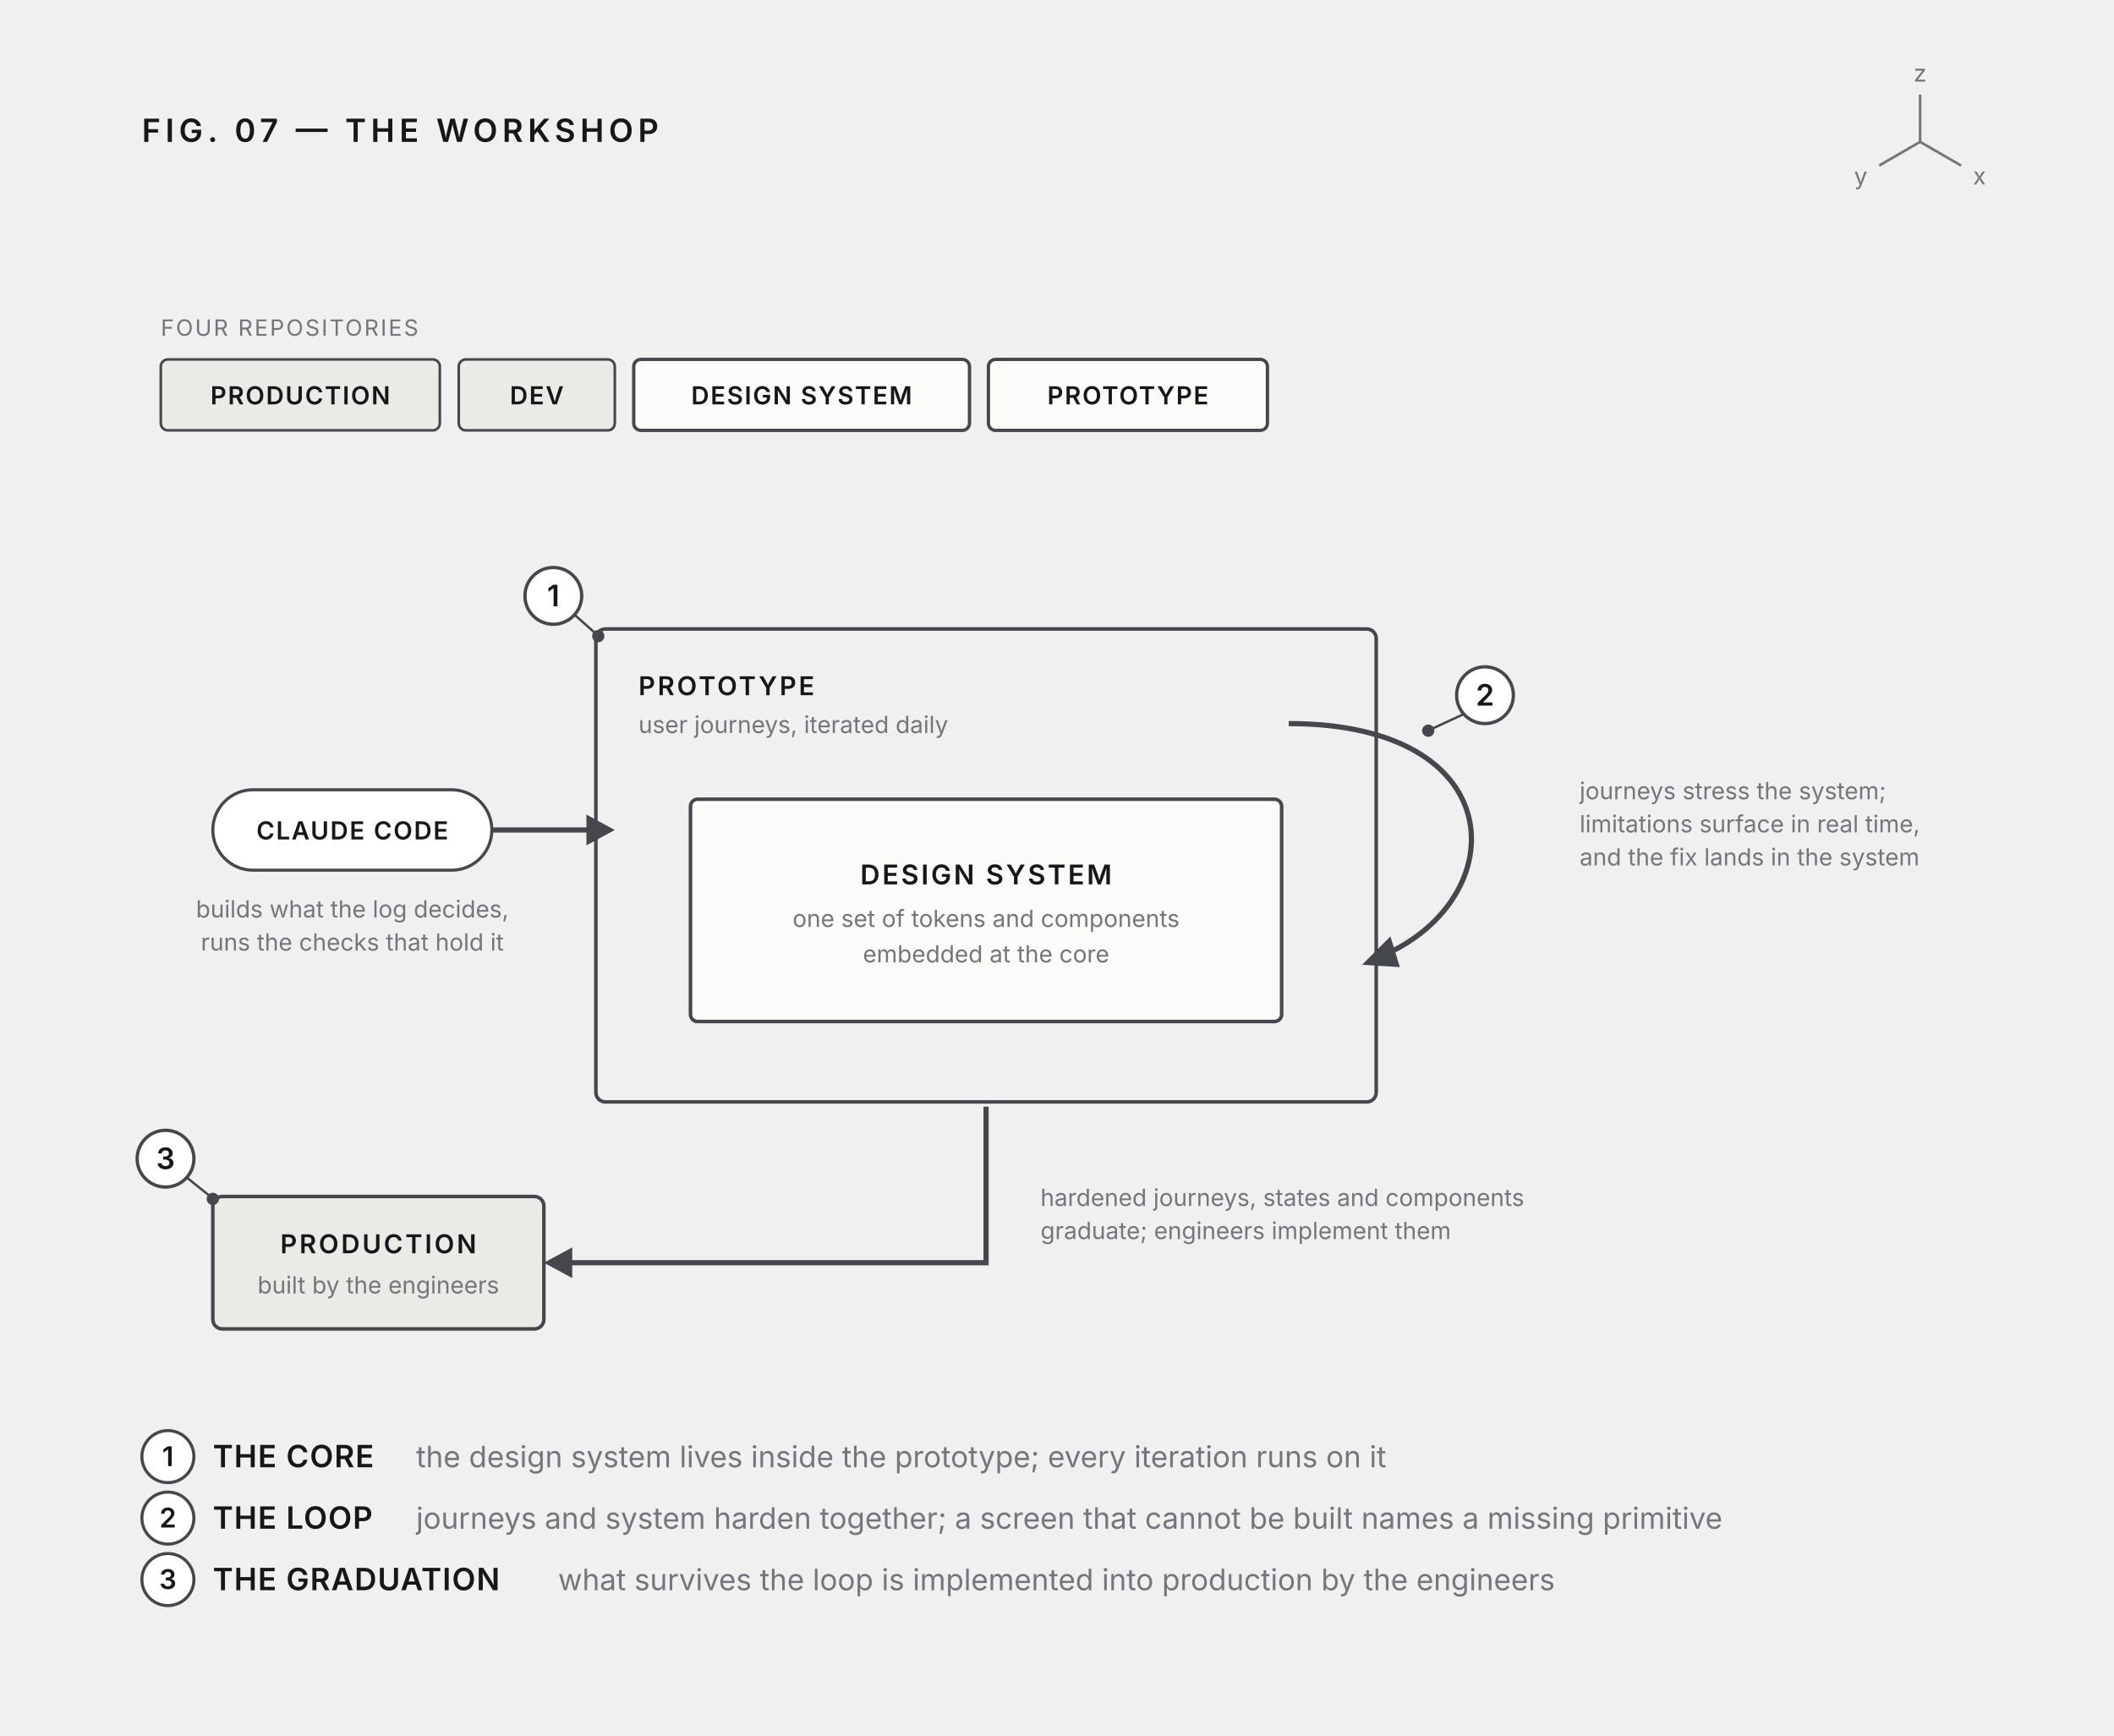
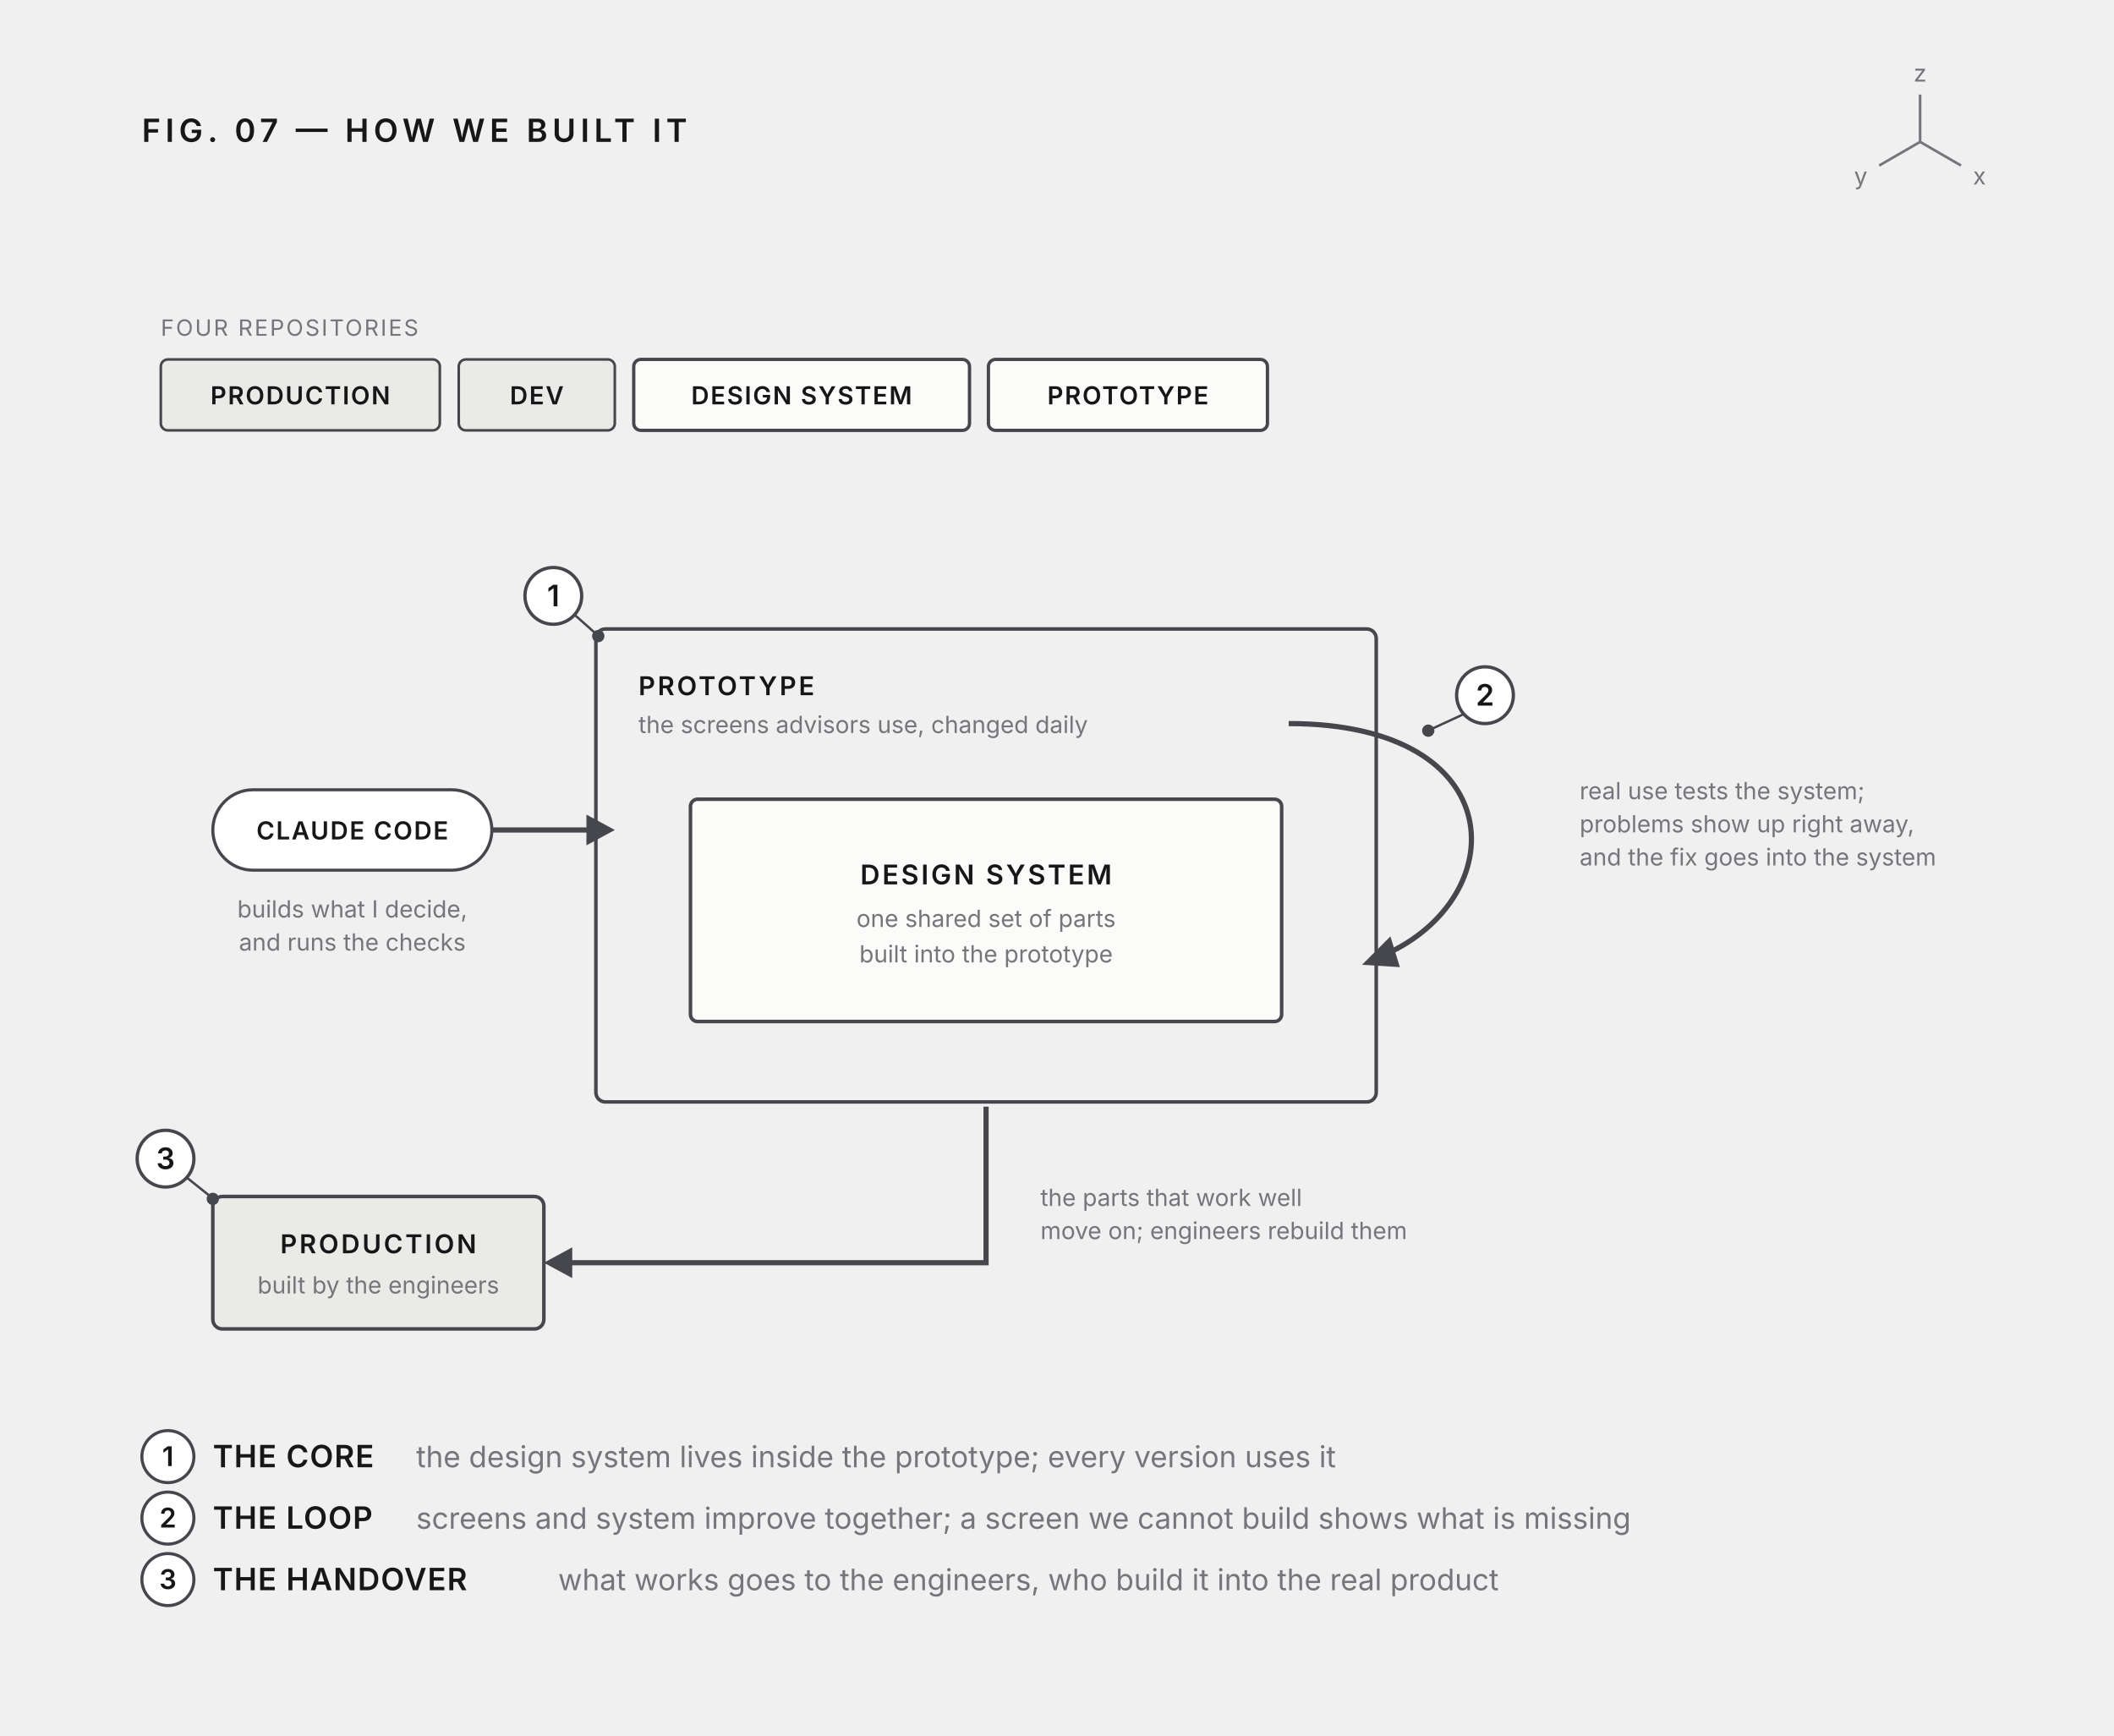
<svg xmlns="http://www.w3.org/2000/svg" viewBox="0 90 894 734" font-family="'Libre Franklin', Inter, 'Helvetica Neue', Arial, sans-serif">
-   <text x="60" y="150" font-size="13.5" font-weight="600" fill="#17171a" letter-spacing="2">FIG. 07 — THE WORKSHOP</text>
+   <text x="60" y="150" font-size="13.5" font-weight="600" fill="#17171a" letter-spacing="2">FIG. 07 — HOW WE BUILT IT</text>
  <line x1="812" y1="150" x2="829.3" y2="160" stroke="#75757b" stroke-width="1.1" />
  <text x="837.1" y="168" font-size="10" fill="#75757b" text-anchor="middle">x</text>
  <line x1="812" y1="150" x2="794.7" y2="160" stroke="#75757b" stroke-width="1.1" />
  <text x="786.9" y="168" font-size="10" fill="#75757b" text-anchor="middle">y</text>
  <line x1="812" y1="150" x2="812" y2="130" stroke="#75757b" stroke-width="1.1" />
  <text x="812" y="124.5" font-size="10" fill="#75757b" text-anchor="middle">z</text>
  <text x="68" y="232" font-size="9.5" fill="#75757b" letter-spacing=".8">FOUR REPOSITORIES</text>
  <rect x="68" y="242" width="118" height="30" rx="3" fill="#eaeae7" stroke="#46464d" stroke-width="1.1" />
  <text x="127" y="261" font-size="10.5" font-weight="600" fill="#17171a" letter-spacing=".6" text-anchor="middle">PRODUCTION</text>
  <rect x="194" y="242" width="66" height="30" rx="3" fill="#eaeae7" stroke="#46464d" stroke-width="1.1" />
  <text x="227" y="261" font-size="10.5" font-weight="600" fill="#17171a" letter-spacing=".6" text-anchor="middle">DEV</text>
  <rect x="268" y="242" width="142" height="30" rx="3" fill="#fbfbfa" stroke="#46464d" stroke-width="1.4" />
  <text x="339" y="261" font-size="10.5" font-weight="600" fill="#17171a" letter-spacing=".6" text-anchor="middle">DESIGN SYSTEM</text>
  <rect x="418" y="242" width="118" height="30" rx="3" fill="#fbfbfa" stroke="#46464d" stroke-width="1.4" />
  <text x="477" y="261" font-size="10.5" font-weight="600" fill="#17171a" letter-spacing=".6" text-anchor="middle">PROTOTYPE</text>
  <rect x="252" y="356" width="330" height="200" rx="4" fill="none" stroke="#46464d" stroke-width="1.5" />
  <text x="270" y="384" font-size="11" font-weight="600" fill="#17171a" letter-spacing="1">PROTOTYPE</text>
-   <text x="270" y="400" font-size="10" fill="#75757b">user journeys, iterated daily</text>
+   <text x="270" y="400" font-size="10" fill="#75757b">the screens advisors use, changed daily</text>
  <rect x="292" y="428" width="250" height="94" rx="3" fill="#fbfbfa" stroke="#46464d" stroke-width="1.5" />
  <text x="417" y="464" font-size="11.5" font-weight="600" fill="#17171a" letter-spacing="1" text-anchor="middle">DESIGN SYSTEM</text>
-   <text x="417" y="482" font-size="10" fill="#75757b" text-anchor="middle">one set of tokens and components</text>
-   <text x="417" y="497" font-size="10" fill="#75757b" text-anchor="middle">embedded at the core</text>
+   <text x="417" y="482" font-size="10" fill="#75757b" text-anchor="middle">one shared set of parts</text>
+   <text x="417" y="497" font-size="10" fill="#75757b" text-anchor="middle">built into the prototype</text>
  <rect x="90" y="424" width="118" height="34" rx="17" fill="#ffffff" stroke="#46464d" stroke-width="1.3" />
  <text x="149" y="445" font-size="10.5" font-weight="600" fill="#17171a" letter-spacing=".6" text-anchor="middle">CLAUDE CODE</text>
  <polyline points="208,441 250,441" fill="none" stroke="#46464d" stroke-width="2.2" />
  <polygon points="260,441 248,434.5 248,447.5" fill="#46464d" />
-   <text x="149" y="478" font-size="10" fill="#75757b" text-anchor="middle">builds what the log decides,</text>
-   <text x="149" y="492" font-size="10" fill="#75757b" text-anchor="middle">runs the checks that hold it</text>
+   <text x="149" y="478" font-size="10" fill="#75757b" text-anchor="middle">builds what I decide,</text>
+   <text x="149" y="492" font-size="10" fill="#75757b" text-anchor="middle">and runs the checks</text>
  <path d="M 545 396 C 640 396 640 470 585 494" fill="none" stroke="#46464d" stroke-width="2.2" />
  <polygon points="576,498 588,486 592,499" fill="#46464d" />
-   <text x="668" y="428" font-size="10" fill="#75757b">journeys stress the system;</text>
-   <text x="668" y="442" font-size="10" fill="#75757b">limitations surface in real time,</text>
-   <text x="668" y="456" font-size="10" fill="#75757b">and the fix lands in the system</text>
+   <text x="668" y="428" font-size="10" fill="#75757b">real use tests the system;</text>
+   <text x="668" y="442" font-size="10" fill="#75757b">problems show up right away,</text>
+   <text x="668" y="456" font-size="10" fill="#75757b">and the fix goes into the system</text>
  <polyline points="417,558 417,624 240,624" fill="none" stroke="#46464d" stroke-width="2.2" />
  <polygon points="230,624 242,617.5 242,630.5" fill="#46464d" />
  <rect x="90" y="596" width="140" height="56" rx="4" fill="#eaeae7" stroke="#46464d" stroke-width="1.5" />
  <text x="160" y="620" font-size="11" font-weight="600" fill="#17171a" letter-spacing="1" text-anchor="middle">PRODUCTION</text>
  <text x="160" y="637" font-size="10" fill="#75757b" text-anchor="middle">built by the engineers</text>
-   <text x="440" y="600" font-size="10" fill="#75757b">hardened journeys, states and components</text>
-   <text x="440" y="614" font-size="10" fill="#75757b">graduate; engineers implement them</text>
+   <text x="440" y="600" font-size="10" fill="#75757b">the parts that work well</text>
+   <text x="440" y="614" font-size="10" fill="#75757b">move on; engineers rebuild them</text>
  <circle cx="234" cy="342" r="12" fill="#ffffff" stroke="#46464d" stroke-width="1.4" />
  <text x="234" y="346.4" font-size="12.5" font-weight="600" fill="#17171a" text-anchor="middle">1</text>
  <line x1="243" y1="350" x2="252" y2="358" stroke="#46464d" stroke-width="1" />
  <circle cx="253" cy="359" r="2.6" fill="#46464d" />
  <circle cx="628" cy="384" r="12" fill="#ffffff" stroke="#46464d" stroke-width="1.4" />
  <text x="628" y="388.4" font-size="12.5" font-weight="600" fill="#17171a" text-anchor="middle">2</text>
  <line x1="619" y1="392" x2="606" y2="398" stroke="#46464d" stroke-width="1" />
  <circle cx="604" cy="399" r="2.6" fill="#46464d" />
  <circle cx="70" cy="580" r="12" fill="#ffffff" stroke="#46464d" stroke-width="1.4" />
  <text x="70" y="584.4" font-size="12.5" font-weight="600" fill="#17171a" text-anchor="middle">3</text>
  <line x1="79" y1="588" x2="89" y2="596" stroke="#46464d" stroke-width="1" />
  <circle cx="90" cy="597" r="2.6" fill="#46464d" />
  <circle cx="71" cy="706" r="11" fill="#ffffff" stroke="#46464d" stroke-width="1.3" />
  <text x="71" y="710" font-size="11.5" font-weight="600" fill="#17171a" text-anchor="middle">1</text>
  <text x="90" y="710.5" font-size="13" font-weight="600" fill="#17171a" letter-spacing=".4">THE CORE</text>
-   <text x="176" y="710.5" font-size="12.5" fill="#75757b">the design system lives inside the prototype; every iteration runs on it</text>
+   <text x="176" y="710.5" font-size="12.5" fill="#75757b">the design system lives inside the prototype; every version uses it</text>
  <circle cx="71" cy="732" r="11" fill="#ffffff" stroke="#46464d" stroke-width="1.3" />
  <text x="71" y="736" font-size="11.5" font-weight="600" fill="#17171a" text-anchor="middle">2</text>
  <text x="90" y="736.5" font-size="13" font-weight="600" fill="#17171a" letter-spacing=".4">THE LOOP</text>
-   <text x="176" y="736.5" font-size="12.5" fill="#75757b">journeys and system harden together; a screen that cannot be built names a missing primitive</text>
+   <text x="176" y="736.5" font-size="12.5" fill="#75757b">screens and system improve together; a screen we cannot build shows what is missing</text>
  <circle cx="71" cy="758" r="11" fill="#ffffff" stroke="#46464d" stroke-width="1.3" />
  <text x="71" y="762" font-size="11.5" font-weight="600" fill="#17171a" text-anchor="middle">3</text>
-   <text x="90" y="762.5" font-size="13" font-weight="600" fill="#17171a" letter-spacing=".4">THE GRADUATION</text>
-   <text x="236" y="762.5" font-size="12.5" fill="#75757b">what survives the loop is implemented into production by the engineers</text>
+   <text x="90" y="762.5" font-size="13" font-weight="600" fill="#17171a" letter-spacing=".4">THE HANDOVER</text>
+   <text x="236" y="762.5" font-size="12.5" fill="#75757b">what works goes to the engineers, who build it into the real product</text>
</svg>
